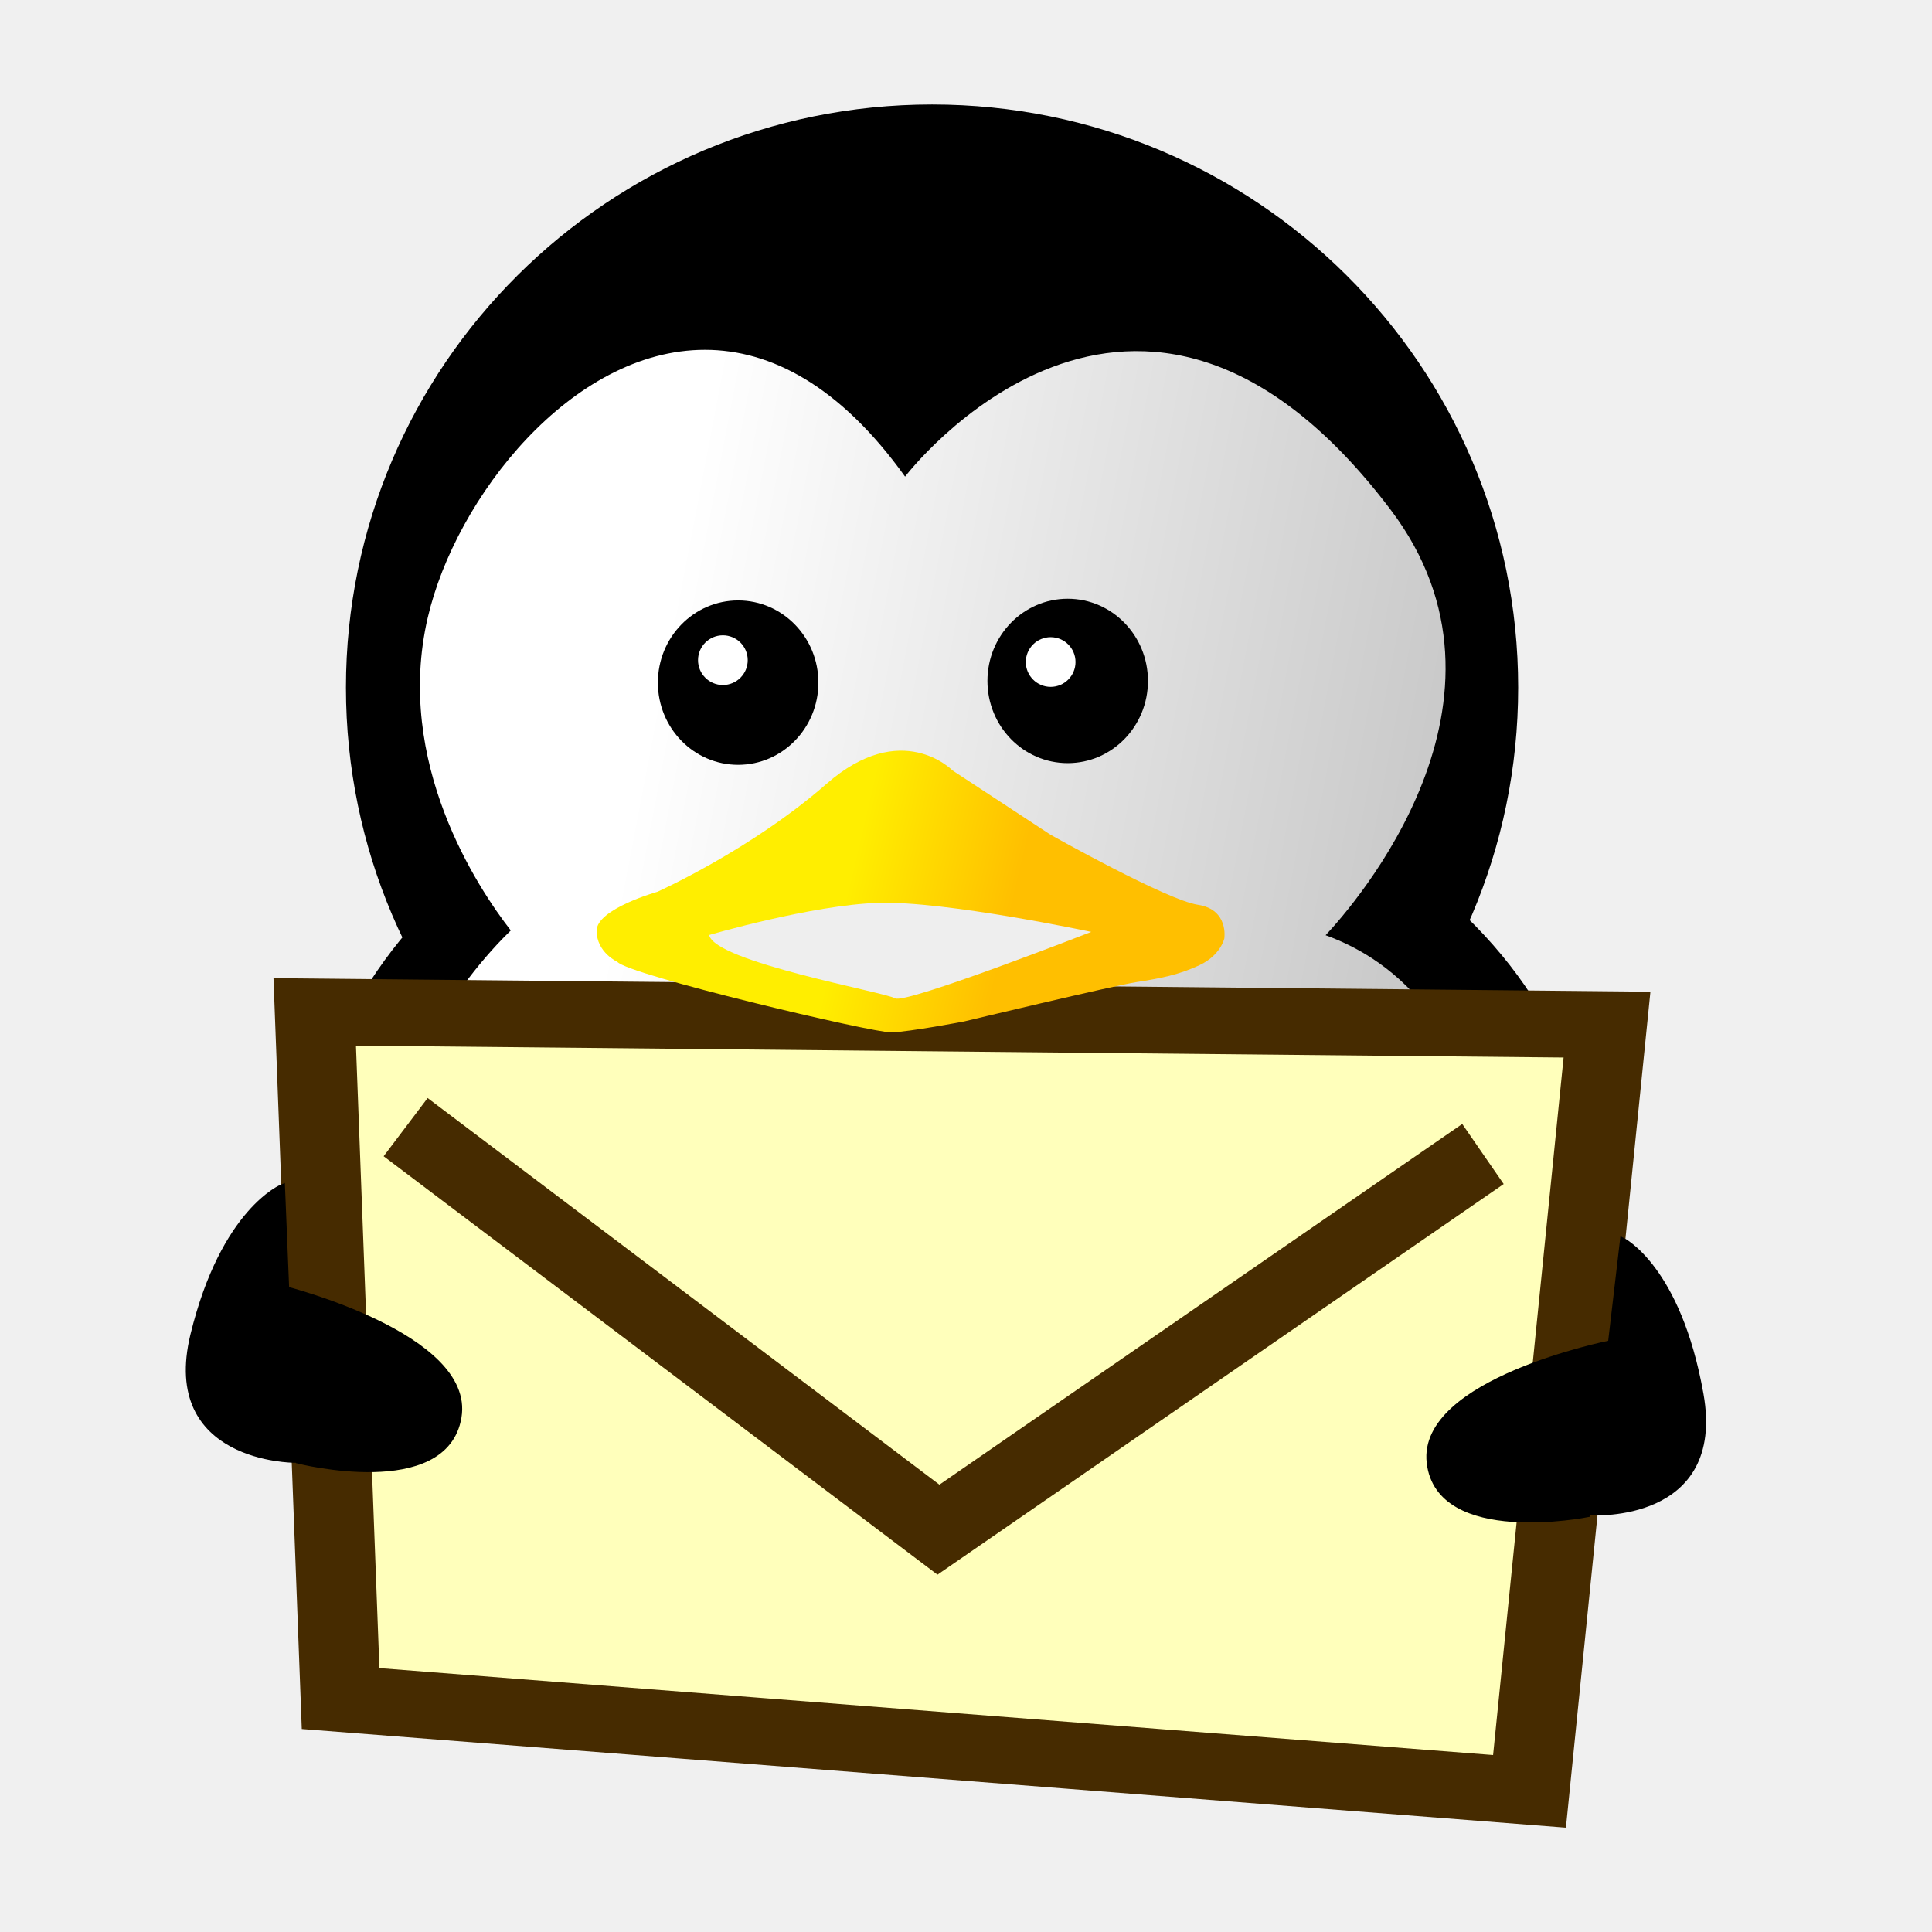
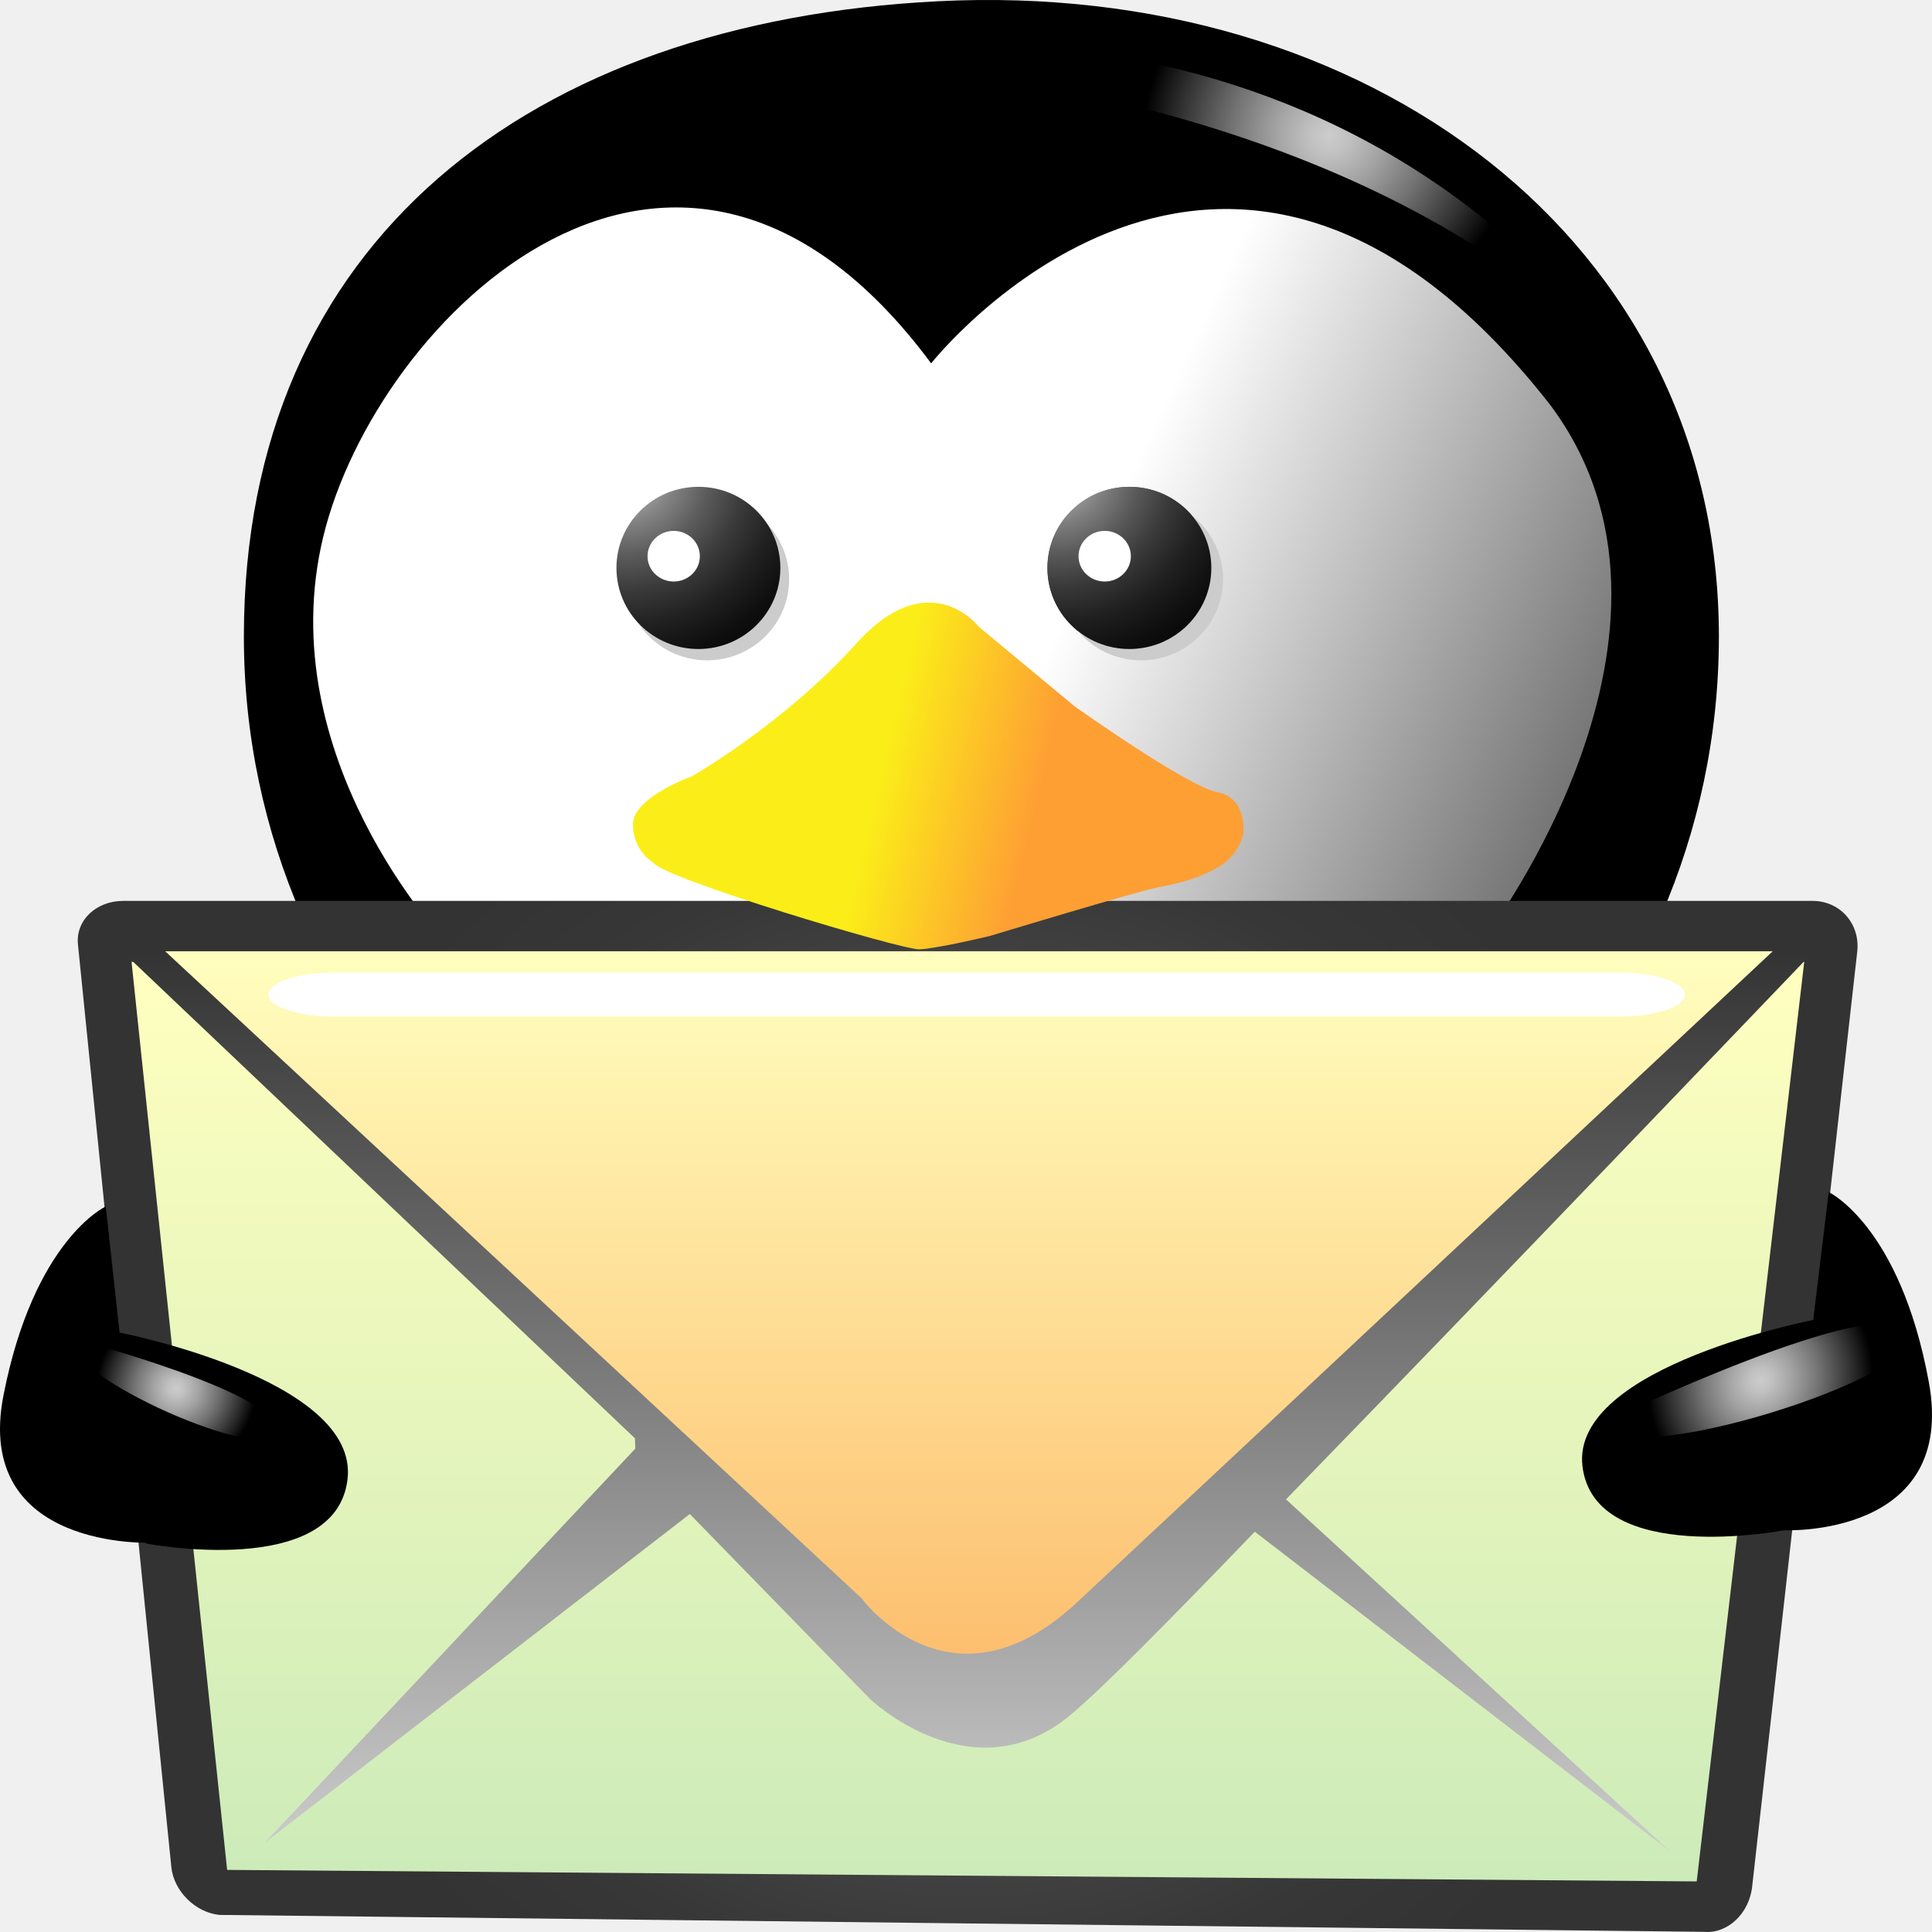
- <svg xmlns="http://www.w3.org/2000/svg" xmlns:xlink="http://www.w3.org/1999/xlink" width="400" height="400" id="svg2" version="1.1">
-   <defs id="defs4">
-     <linearGradient id="linearGradient4348">
-       <stop style="stop-color:#fdd99b;stop-opacity:1;" offset="0" id="stop4350" />
-       <stop style="stop-color:#ffffff;stop-opacity:1;" offset="1" id="stop4352" />
+ <svg xmlns="http://www.w3.org/2000/svg" xmlns:xlink="http://www.w3.org/1999/xlink" width="400" height="400" id="svg9068" version="1.1">
+   <defs id="defs9070">
+     <radialGradient xlink:href="#XMLID_10_" id="radialGradient8812" gradientUnits="userSpaceOnUse" gradientTransform="matrix(3.27952,-3.156736,2.890938,3.019962,-1267.851,1953.036)" cx="413.207" cy="95.873" fx="413.207" fy="95.873" r="5.31" />
+     <radialGradient gradientUnits="userSpaceOnUse" gradientTransform="matrix(1.0499,-1.0109,0.9255,0.9671,-69.8636,418.9387)" fy="95.873" fx="413.207" r="5.31" cy="95.873" cx="413.207" id="XMLID_10_">
+       <stop id="stop196" style="stop-color:#CCCCCC" offset="0" />
+       <stop id="stop198" style="stop-color:#C1C1C1" offset="0.103" />
+       <stop id="stop200" style="stop-color:#A3A3A3" offset="0.284" />
+       <stop id="stop202" style="stop-color:#737373" offset="0.522" />
+       <stop id="stop204" style="stop-color:#313131" offset="0.805" />
+       <stop id="stop206" style="stop-color:#000000" offset="1" />
+     </radialGradient>
+     <radialGradient xlink:href="#XMLID_9_" id="radialGradient8815" gradientUnits="userSpaceOnUse" gradientTransform="matrix(3.102097,-0.2738607,0.273007,3.11052,-1055.226,745.3236)" cx="343.753" cy="92.8" fx="343.753" fy="92.8" r="5.31" />
+     <radialGradient gradientUnits="userSpaceOnUse" gradientTransform="matrix(0.9931,-0.0877,0.0874,0.9961,-1.7941,32.1859)" fy="92.8" fx="343.753" r="5.31" cy="92.8" cx="343.753" id="XMLID_9_">
+       <stop id="stop181" style="stop-color:#CCCCCC" offset="0" />
+       <stop id="stop183" style="stop-color:#C1C1C1" offset="0.103" />
+       <stop id="stop185" style="stop-color:#A3A3A3" offset="0.284" />
+       <stop id="stop187" style="stop-color:#737373" offset="0.522" />
+       <stop id="stop189" style="stop-color:#313131" offset="0.805" />
+       <stop id="stop191" style="stop-color:#000000" offset="1" />
+     </radialGradient>
+     <radialGradient xlink:href="#XMLID_8_" id="radialGradient8818" gradientUnits="userSpaceOnUse" gradientTransform="matrix(3.113967,0,0,3.009033,-1045.201,649.3302)" cx="424.016" cy="10.36" fx="424.016" fy="10.36" r="12.384" />
+     <radialGradient gradientUnits="userSpaceOnUse" gradientTransform="matrix(0.9969,0,0,0.9636,1.4154,1.4454)" fy="10.36" fx="424.016" r="12.384" cy="10.36" cx="424.016" id="XMLID_8_">
+       <stop id="stop166" style="stop-color:#CCCCCC" offset="0" />
+       <stop id="stop168" style="stop-color:#C1C1C1" offset="0.103" />
+       <stop id="stop170" style="stop-color:#A3A3A3" offset="0.284" />
+       <stop id="stop172" style="stop-color:#737373" offset="0.522" />
+       <stop id="stop174" style="stop-color:#313131" offset="0.805" />
+       <stop id="stop176" style="stop-color:#000000" offset="1" />
+     </radialGradient>
+     <linearGradient xlink:href="#path4031_10_" id="linearGradient8823" gradientUnits="userSpaceOnUse" gradientTransform="matrix(10.38895,0,0,-10.38579,-1763.879,2936.894)" x1="187.347" y1="204.713" x2="190.457" y2="203.984" />
+     <linearGradient gradientTransform="matrix(3.3259,0,0,-3.3259,-228.661,734.0054)" y2="203.984" x2="190.457" y1="204.713" x1="187.347" gradientUnits="userSpaceOnUse" id="path4031_10_">
+       <stop id="stop156" style="stop-color:#FBEE18" offset="0" />
+       <stop id="stop158" style="stop-color:#FE9F34" offset="1" />
    </linearGradient>
-     <linearGradient id="linearGradient4340">
-       <stop style="stop-color:#000000;stop-opacity:1;" offset="0" id="stop4342" />
-       <stop style="stop-color:#000000;stop-opacity:0;" offset="1" id="stop4344" />
+     <linearGradient xlink:href="#XMLID_7_" id="linearGradient7357" gradientUnits="userSpaceOnUse" x1="400.248" y1="65.485" x2="400.248" y2="111.894" />
+     <linearGradient y2="111.894" x2="400.248" y1="65.485" x1="400.248" gradientUnits="userSpaceOnUse" id="XMLID_7_">
+       <stop id="stop147" style="stop-color:#FFFFBF" offset="0" />
+       <stop id="stop149" style="stop-color:#FDBF6F" offset="1" />
    </linearGradient>
-     <linearGradient id="linearGradient4468">
-       <stop style="stop-color:#00a3ee;stop-opacity:1" offset="0" id="stop4470" />
-       <stop style="stop-color:#eaed43;stop-opacity:1" offset="1" id="stop4472" />
+     <linearGradient xlink:href="#XMLID_6_" id="linearGradient7355" gradientUnits="userSpaceOnUse" x1="400.177" y1="125.172" x2="400.177" y2="65.485" />
+     <linearGradient y2="65.485" x2="400.177" y1="125.172" x1="400.177" gradientUnits="userSpaceOnUse" id="XMLID_6_">
+       <stop id="stop138" style="stop-color:#CCCCCC" offset="0" />
+       <stop id="stop140" style="stop-color:#333333" offset="1" />
    </linearGradient>
-     <linearGradient id="linearGradient4325">
-       <stop style="stop-color:#ffee00;stop-opacity:1" offset="0" id="stop4327" />
-       <stop style="stop-color:#ffbf00;stop-opacity:1" offset="1" id="stop4329" />
+     <linearGradient xlink:href="#XMLID_5_" id="linearGradient7353" gradientUnits="userSpaceOnUse" x1="400.177" y1="127.157" x2="400.177" y2="66.189" />
+     <linearGradient y2="66.189" x2="400.177" y1="127.157" x1="400.177" gradientUnits="userSpaceOnUse" id="XMLID_5_">
+       <stop id="stop129" style="stop-color:#CCEBB9" offset="0" />
+       <stop id="stop131" style="stop-color:#FFFFBF" offset="1" />
    </linearGradient>
-     <linearGradient id="linearGradient4166">
-       <stop style="stop-color:#ffffff;stop-opacity:1;" offset="0" id="stop4168" />
-       <stop style="stop-color:#b3b3b3;stop-opacity:1" offset="1" id="stop4170" />
+     <radialGradient xlink:href="#XMLID_4_" id="radialGradient7351" gradientUnits="userSpaceOnUse" gradientTransform="matrix(1.0391,0,0,0.9636,-15.0303,1.4454)" cx="399.556" cy="98.463" fx="399.556" fy="98.463" r="47.32" />
+     <radialGradient gradientUnits="userSpaceOnUse" gradientTransform="matrix(1.0391,0,0,0.9636,-15.0303,1.4454)" fy="98.463" fx="399.556" r="47.32" cy="98.463" cx="399.556" id="XMLID_4_">
+       <stop id="stop108" style="stop-color:#CCCCCC" offset="0" />
+       <stop id="stop110" style="stop-color:#B7B7B7" offset="0.065" />
+       <stop id="stop112" style="stop-color:#8F8F8F" offset="0.208" />
+       <stop id="stop114" style="stop-color:#6E6E6E" offset="0.355" />
+       <stop id="stop116" style="stop-color:#545454" offset="0.505" />
+       <stop id="stop118" style="stop-color:#414141" offset="0.659" />
+       <stop id="stop120" style="stop-color:#373737" offset="0.82" />
+       <stop id="stop122" style="stop-color:#333333" offset="1" />
+     </radialGradient>
+     <radialGradient xlink:href="#path4039_52_" id="radialGradient8854" gradientUnits="userSpaceOnUse" gradientTransform="matrix(3.113967,0,0,3.009033,-1045.201,649.3302)" cx="377.116" cy="33.552" fx="377.116" fy="33.552" r="18.455" />
+     <radialGradient gradientUnits="userSpaceOnUse" gradientTransform="matrix(0.9969,0,0,0.9636,1.4154,1.4454)" fy="33.552" fx="377.116" r="18.455" cy="33.552" cx="377.116" id="path4039_52_">
+       <stop id="stop85" style="stop-color:#CCCCCC" offset="0" />
+       <stop id="stop87" style="stop-color:#B4B4B4" offset="0.055" />
+       <stop id="stop89" style="stop-color:#858585" offset="0.178" />
+       <stop id="stop91" style="stop-color:#5C5C5C" offset="0.305" />
+       <stop id="stop93" style="stop-color:#3B3B3B" offset="0.434" />
+       <stop id="stop95" style="stop-color:#212121" offset="0.566" />
+       <stop id="stop97" style="stop-color:#0E0E0E" offset="0.701" />
+       <stop id="stop99" style="stop-color:#040404" offset="0.842" />
+       <stop id="stop101" style="stop-color:#000000" offset="1" />
+     </radialGradient>
+     <radialGradient xlink:href="#path4039_50_" id="radialGradient8858" gradientUnits="userSpaceOnUse" gradientTransform="matrix(3.113967,0,0,3.009033,-1045.201,649.3302)" cx="405.77" cy="33.552" fx="405.77" fy="33.552" r="18.454" />
+     <radialGradient gradientUnits="userSpaceOnUse" gradientTransform="matrix(0.9969,0,0,0.9636,1.4154,1.4454)" fy="33.552" fx="405.77" r="18.454" cy="33.552" cx="405.77" id="path4039_50_">
+       <stop id="stop61" style="stop-color:#CCCCCC" offset="0" />
+       <stop id="stop63" style="stop-color:#ACACAC" offset="0.07" />
+       <stop id="stop65" style="stop-color:#7F7F7F" offset="0.186" />
+       <stop id="stop67" style="stop-color:#585858" offset="0.306" />
+       <stop id="stop69" style="stop-color:#383838" offset="0.429" />
+       <stop id="stop71" style="stop-color:#1F1F1F" offset="0.557" />
+       <stop id="stop73" style="stop-color:#0E0E0E" offset="0.69" />
+       <stop id="stop75" style="stop-color:#030303" offset="0.832" />
+       <stop id="stop77" style="stop-color:#000000" offset="1" />
+     </radialGradient>
+     <radialGradient xlink:href="#path4039_50_" id="radialGradient8863" gradientUnits="userSpaceOnUse" gradientTransform="matrix(3.113967,0,0,3.009033,-1045.201,649.3302)" cx="405.77" cy="33.552" fx="405.77" fy="33.552" r="18.454" />
+     <radialGradient gradientUnits="userSpaceOnUse" gradientTransform="matrix(0.9969,0,0,0.9636,1.4154,1.4454)" fy="33.552" fx="405.77" r="18.454" cy="33.552" cx="405.77" id="radialGradient8968">
+       <stop id="stop8970" style="stop-color:#CCCCCC" offset="0" />
+       <stop id="stop8972" style="stop-color:#ACACAC" offset="0.07" />
+       <stop id="stop8974" style="stop-color:#7F7F7F" offset="0.186" />
+       <stop id="stop8976" style="stop-color:#585858" offset="0.306" />
+       <stop id="stop8978" style="stop-color:#383838" offset="0.429" />
+       <stop id="stop8980" style="stop-color:#1F1F1F" offset="0.557" />
+       <stop id="stop8982" style="stop-color:#0E0E0E" offset="0.69" />
+       <stop id="stop8984" style="stop-color:#030303" offset="0.832" />
+       <stop id="stop8986" style="stop-color:#000000" offset="1" />
+     </radialGradient>
+     <linearGradient xlink:href="#path4029_10_" id="linearGradient8866" gradientUnits="userSpaceOnUse" gradientTransform="matrix(2.106278,0,0,-2.105636,38.77291,2408.424)" x1="84.374" y1="769.343" x2="137.128" y2="744.831" />
+     <linearGradient gradientTransform="matrix(0.6743,0,0,-0.6743,348.4368,564.7703)" y2="744.831" x2="137.128" y1="769.343" x1="84.374" gradientUnits="userSpaceOnUse" id="path4029_10_">
+       <stop id="stop55" style="stop-color:#FFFFFF" offset="0" />
+       <stop id="stop57" style="stop-color:#666666" offset="1" />
    </linearGradient>
-     <linearGradient id="linearGradient3880">
-       <stop style="stop-color:#ffffff;stop-opacity:1" offset="0" id="stop3882" />
-       <stop style="stop-color:#000000;stop-opacity:0;" offset="1" id="stop3884" />
-     </linearGradient>
-     <linearGradient id="linearGradient3872">
-       <stop id="stop3874" offset="0" style="stop-color:#fff2b5;stop-opacity:1;" />
-       <stop style="stop-color:#ffc425;stop-opacity:1" offset="0.45" id="stop3876" />
-       <stop id="stop3878" offset="1" style="stop-color:#ffffff;stop-opacity:1" />
-     </linearGradient>
-     <linearGradient id="linearGradient3848">
-       <stop style="stop-color:#d96b24;stop-opacity:1" offset="0" id="stop3850" />
-       <stop id="stop3858" offset="0.5" style="stop-color:#ffc425;stop-opacity:1" />
-       <stop style="stop-color:#ffffff;stop-opacity:1" offset="1" id="stop3852" />
-     </linearGradient>
-     <linearGradient xlink:href="#linearGradient4166" id="linearGradient4172" x1="82.611" y1="504.689" x2="168.491" y2="544.593" gradientUnits="userSpaceOnUse" gradientTransform="matrix(0.6742994,0,0,0.6742994,289.3827,292.5487)" />
-     <linearGradient xlink:href="#linearGradient4325" id="linearGradient4331" x1="-59.667" y1="715.485" x2="-53.06" y2="717.033" gradientUnits="userSpaceOnUse" gradientTransform="matrix(3.325919,0,0,3.325919,521.2092,-1721.732)" />
-     <linearGradient xlink:href="#linearGradient4468" id="linearGradient4474" x1="441.735" y1="253.71" x2="287.031" y2="450.253" gradientUnits="userSpaceOnUse" />
-     <filter id="filter4902" color-interpolation-filters="sRGB">
-       <feGaussianBlur id="feGaussianBlur4904" stdDeviation="2" in="SourceAlpha" result="result0" />
-       <feComposite id="feComposite4906" in2="result0" result="result3" operator="arithmetic" in="SourceGraphic" k2="1" k3="10" k1="0" k4="0" />
-       <feComposite id="feComposite4908" in2="result3" operator="in" in="result3" result="result4" />
-     </filter>
-     <linearGradient xlink:href="#linearGradient4166-4" id="linearGradient4385-5" gradientUnits="userSpaceOnUse" gradientTransform="matrix(0.6742994,0,0,0.6742994,127.0136,333.829)" x1="82.611" y1="504.689" x2="168.491" y2="544.593" />
-     <linearGradient id="linearGradient4166-4">
-       <stop style="stop-color:#ffffff;stop-opacity:1;" offset="0" id="stop4168-9" />
-       <stop style="stop-color:#b3b3b3;stop-opacity:1" offset="1" id="stop4170-2" />
-     </linearGradient>
-     <linearGradient xlink:href="#linearGradient4325-1" id="linearGradient4387-7" gradientUnits="userSpaceOnUse" gradientTransform="matrix(3.325919,0,0,3.325919,358.8401,-1680.452)" x1="-59.667" y1="715.485" x2="-53.06" y2="717.033" />
-     <linearGradient id="linearGradient4325-1">
-       <stop style="stop-color:#ffee00;stop-opacity:1" offset="0" id="stop4327-9" />
-       <stop style="stop-color:#ffbf00;stop-opacity:1" offset="1" id="stop4329-8" />
-     </linearGradient>
-     <linearGradient xlink:href="#linearGradient3653-0" id="linearGradient3698" x1="434.477" y1="591.909" x2="214.119" y2="282.315" gradientUnits="userSpaceOnUse" gradientTransform="matrix(1.119216,0,0,1.039272,-85.77101,43.11691)" />
-     <linearGradient id="linearGradient3653-0">
-       <stop style="stop-color:#73d216;stop-opacity:1;" offset="0" id="stop3655-1-6" />
-       <stop style="stop-color:#4e9a06;stop-opacity:1;" offset="1" id="stop3657-0" />
-     </linearGradient>
-     <linearGradient y2="282.315" x2="214.119" y1="591.909" x1="434.477" gradientTransform="matrix(1.119216,0,0,1.039272,-556.914,341.2441)" gradientUnits="userSpaceOnUse" id="linearGradient3072" xlink:href="#linearGradient3653-0" />
-     <linearGradient xlink:href="#linearGradient4166" id="linearGradient4292" x1="126.615" y1="376.902" x2="275.2" y2="405.272" gradientUnits="userSpaceOnUse" gradientTransform="matrix(1.510913,0,0,1.510913,-55.89922,250.0586)" />
-     <linearGradient xlink:href="#linearGradient4325" id="linearGradient4601" gradientUnits="userSpaceOnUse" gradientTransform="matrix(3.325919,0,0,3.325919,412.1365,-1665.316)" x1="-59.667" y1="715.485" x2="-53.06" y2="717.033" />
+     <radialGradient xlink:href="#XMLID_3_" id="radialGradient8870" gradientUnits="userSpaceOnUse" gradientTransform="matrix(3.113967,0,0,3.009033,-1045.201,649.3302)" cx="420.833" cy="11.987" fx="420.833" fy="11.987" r="54.446" />
+     <radialGradient gradientUnits="userSpaceOnUse" gradientTransform="matrix(0.9969,0,0,0.9636,1.4154,1.4454)" fy="11.987" fx="420.833" r="54.446" cy="11.987" cx="420.833" id="XMLID_3_">
+       <stop id="stop47" style="stop-color:#000000" offset="0" />
+       <stop id="stop49" style="stop-color:#000000" offset="1" />
+     </radialGradient>
+     <radialGradient xlink:href="#XMLID_1_" id="radialGradient8881" gradientUnits="userSpaceOnUse" gradientTransform="matrix(0.9969,0,0,1,1.4154,0)" cx="399.85" cy="66.499" fx="399.85" fy="66.499" r="64.098" />
+     <radialGradient gradientUnits="userSpaceOnUse" gradientTransform="matrix(0.9969,0,0,1,1.4154,0)" fy="66.499" fx="399.85" r="64.098" cy="66.499" cx="399.85" id="XMLID_1_">
+       <stop id="stop20" style="stop-color:#CCCCCC" offset="0" />
+       <stop id="stop22" style="stop-color:#C1C1C1" offset="0.103" />
+       <stop id="stop24" style="stop-color:#A3A3A3" offset="0.284" />
+       <stop id="stop26" style="stop-color:#737373" offset="0.522" />
+       <stop id="stop28" style="stop-color:#313131" offset="0.805" />
+       <stop id="stop30" style="stop-color:#000000" offset="1" />
+     </radialGradient>
+     <radialGradient r="64.098" fy="66.499" fx="399.85" cy="66.499" cx="399.85" gradientTransform="matrix(2.996918,0,0,3.005322,-998.3937,652.6182)" gradientUnits="userSpaceOnUse" id="radialGradient9066" xlink:href="#XMLID_1_" />
  </defs>
-   <g id="layer4" transform="translate(0,-344.0945)" />
-   <g id="layer3" transform="translate(0,-652.3622)" />
-   <g id="layer1" transform="translate(0,-652.3622)" />
-   <g id="layer2" transform="translate(0,-652.3622)">
-     <g id="g4358" transform="translate(-3.370217,-5.974904)">
-       <path d="m 317.69,800.694 c 0,66.672 -54.329,120.721 -121.347,120.721 -67.018,0 -121.347,-54.048 -121.347,-120.721 0,-66.672 54.329,-120.721 121.347,-120.721 67.018,0 121.347,54.048 121.347,120.721 z M 332.317,903.08 c 0,55.563 -68.464,104.763 -138.813,104.763 -70.349,0 -127.379,-45.042 -127.379,-100.605 0,-55.563 57.029,-100.605 127.379,-100.605 70.349,0 138.813,40.884 138.813,96.447 z" style="fill:#000000;fill-opacity:1;stroke:none" id="path4027" />
-       <path style="fill:url(#linearGradient4292);fill-opacity:1;stroke:none" d="m 149.349,730.765 c -27.639,-0.024 -51.642,30.608 -57.415,55.432 -6.981,30.019 10.413,56.068 17.187,64.78 -8.488,8.245 -35.98,39.126 -23.325,82.722 14.869,51.225 93.185,63.3 110.533,62.467 17.347,-0.833 119.951,-18.347 116.482,-84.564 -2.095,-39.985 -20.626,-54.441 -34.987,-59.634 5.821,-6.212 43.24,-48.761 13.457,-88.105 -52.711,-69.631 -100.523,-6.846 -100.523,-6.846 -13.533,-18.889 -27.91,-26.24 -41.408,-26.252 z" id="path4079" />
-       <g id="g4294" transform="matrix(1.510913,0,0,1.510913,-58.94945,-225.8371)">
-         <path style="fill:#000000;fill-opacity:1;stroke:none" id="path4037" d="m 148.265,977.886 c 0,12.064 -9.549,21.844 -21.328,21.844 -11.779,0 -21.328,-9.78 -21.328,-21.844 0,-12.064 9.549,-21.844 21.328,-21.844 11.779,0 21.328,9.78 21.328,21.844 z" transform="matrix(0.5156424,0,0,0.5156424,76.93803,174.4925)" />
-         <path style="fill:#ffffff;fill-opacity:1;stroke:none" id="path4158" d="m 23.736,512.021 c 0,2.232 -1.348,4.042 -3.01,4.042 -1.662,0 -3.01,-1.81 -3.01,-4.042 0,-2.232 1.348,-4.042 3.01,-4.042 1.662,0 3.01,1.81 3.01,4.042 z" transform="matrix(1.131442,0,0,0.8425634,116.8508,244.2437)" />
-       </g>
-       <g transform="matrix(1.510913,0,0,1.510913,9.282909,-226.1881)" id="g4294-8">
-         <path style="fill:#000000;fill-opacity:1;stroke:none" id="path4037-0" d="m 148.265,977.886 c 0,12.064 -9.549,21.844 -21.328,21.844 -11.779,0 -21.328,-9.78 -21.328,-21.844 0,-12.064 9.549,-21.844 21.328,-21.844 11.779,0 21.328,9.78 21.328,21.844 z" transform="matrix(0.5156424,0,0,0.5156424,76.93803,174.4925)" />
-         <path style="fill:#ffffff;fill-opacity:1;stroke:none" id="path4158-8" d="m 23.736,512.021 c 0,2.232 -1.348,4.042 -3.01,4.042 -1.662,0 -3.01,-1.81 -3.01,-4.042 0,-2.232 1.348,-4.042 3.01,-4.042 1.662,0 3.01,1.81 3.01,4.042 z" transform="matrix(1.131442,0,0,0.8425634,116.6075,244.7302)" />
-       </g>
-       <path style="fill:#ffffbb;fill-opacity:1;stroke:none" d="m 71.387,865.148 262.066,2.778 -15.716,167.669 -241.105,-20.292 z" id="path3860-1" />
-       <path style="fill:none;stroke:#462b00;stroke-width:15.109;stroke-linecap:square;stroke-linejoin:miter;stroke-miterlimit:4;stroke-opacity:1;stroke-dasharray:none" d="m 93.381,896.253 104.284,78.784 106.518,-73.488" id="path4097-9" />
-       <g id="g4380" transform="matrix(1.510913,0,0,1.510913,-254.4378,73.60616)">
-         <g style="fill:none;stroke:#462b00;stroke-width:14.458;stroke-linecap:round;stroke-linejoin:miter;stroke-miterlimit:4;stroke-opacity:1;stroke-dasharray:none" id="g3954" transform="matrix(0.7571533,0,0,0.6317888,-267.5083,175.4896)">
-           <g style="fill:none;stroke:#462b00;stroke-width:14.458;stroke-linecap:round;stroke-linejoin:miter;stroke-miterlimit:4;stroke-opacity:1;stroke-dasharray:none" id="g4041" transform="matrix(0.9848077,-0.1736482,0.1736482,0.9848077,422.9304,183.7943)">
-             <path id="path3860" d="M 145.132,401.774 374.976,445.1 332.286,606.435 123.881,549.251 z" style="fill:none;stroke:#462b00;stroke-width:14.458;stroke-linecap:round;stroke-linejoin:miter;stroke-miterlimit:4;stroke-opacity:1;stroke-dasharray:none" />
-           </g>
-         </g>
-       </g>
-       <path d="m 64.325,960.679 c 0,0 -27.337,0 -21.028,-25.935 6.308,-25.935 18.569,-30.756 18.569,-30.756 l 1.058,25.849 z m -2.015,-35.573 c 0,0 38.902,9.813 36.099,26.636 -2.804,16.823 -33.295,9.112 -33.295,9.112 z" style="fill:#000000;stroke:#000000;stroke-width:1.019px;stroke-linecap:butt;stroke-linejoin:miter;stroke-opacity:1" id="path4162" />
-       <a transform="matrix(1.018807,0,0,1.018807,130.9151,279.6518)" id="a4203">
-         <path d="m 198.297,679.124 c 0,0 26.78,1.676 22.19,-24.117 -4.59,-25.793 -15.963,-31.33 -15.963,-31.33 l -2.963,25.321 z m 3.647,-34.517 c 0,0 -38.621,7.696 -36.705,24.325 1.916,16.63 32.188,10.58 32.188,10.58 z" style="fill:#000000;stroke:#000000;stroke-width:1px;stroke-linecap:butt;stroke-linejoin:miter;stroke-opacity:1" id="path4164" />
-       </a>
-       <g id="g4595" transform="matrix(1.510913,0,0,1.510913,-141.5175,-247.6039)">
-         <path style="fill:url(#linearGradient4601);fill-opacity:1;stroke:none" d="m 180.491,731.4 c 0,0 -2.843,-1.28 -2.843,-4.265 0,-2.986 8.317,-5.331 8.317,-5.331 0,0 12.866,-5.758 23.174,-14.786 10.307,-9.028 17.274,-1.848 17.274,-1.848 l 13.435,8.814 c 0,0 15.923,8.957 20.188,9.596 4.265,0.64 3.625,4.62 3.625,4.62 0,0 -0.498,2.275 -3.341,3.625 -2.843,1.351 -5.474,1.848 -8.672,2.346 -3.199,0.498 -23.671,5.402 -23.671,5.402 0,0 -7.464,1.422 -9.952,1.493 -2.488,0.071 -36.111,-7.89 -37.533,-9.668 z" id="path4031" />
-         <path style="fill:#eeeeee;stroke:none" d="m 193.063,727.724 c 0,0 14.082,-4.123 23.206,-4.407 9.124,-0.284 29.156,3.981 29.156,3.981 0,0 -25.486,9.952 -26.875,9.099 -1.388,-0.853 -24.693,-4.976 -25.486,-8.672 z" id="path4033" />
-       </g>
+   <g id="layer1" transform="translate(0,-652.3622)">
+     <path style="fill:url(#radialGradient8870)" id="path51" d="m 355.877,784.18 c 0,82.061 -68.364,148.594 -152.693,148.594 -84.332,0 -152.693,-66.532 -152.693,-148.594 0,-82.061 59.49,-127.303 143.707,-131.559 88.987,-4.503 161.68,49.498 161.68,131.559 z m 4.014,131.141 c 0,68.39 -71.76,123.834 -160.284,123.834 -88.521,0 -160.284,-55.443 -160.284,-123.834 0,-68.393 71.763,-123.831 160.284,-123.831 88.524,0 160.284,55.437 160.284,123.831 z" connector-curvature="0" />
+     <path style="fill:#ffffff" d="m 91.941,840.51 c 0,0 -51.778,41.516 -32.833,104.573 18.939,63.047 118.699,77.918 140.805,76.89 22.1,-1.024 152.8,-22.558 148.38,-104.061 C 343.87,836.407 281.99,841.019 281.99,841.019 L 91.941,840.51 z" connector-curvature="0" id="path4079" />
+     <path style="fill:url(#linearGradient8866)" d="m 92.079,847.102 c 0,0 -36.119,-38.069 -25.17,-83.548 10.945,-45.476 73.334,-106.821 125.874,-35.961 0,0 60.914,-77.246 128.063,8.459 35.029,46.563 -13.132,109.994 -13.132,109.994 l -215.635,1.055 z" nodetypes="cscscc" connector-curvature="0" id="path4029" />
+     <path style="fill:url(#radialGradient8863)" d="m 250.794,769.943 c 0,9.274 -7.597,16.788 -16.965,16.788 -9.371,0 -16.968,-7.513 -16.968,-16.788 0,-9.278 7.594,-16.791 16.968,-16.791 9.365,0 16.965,7.516 16.965,16.791 z" type="arc" cx="126.937" cy="977.886" rx="21.328" ry="21.844" id="path4039" />
+     <path style="fill:#cccccc" d="m 253.221,772.288 c 0,9.271 -7.6,16.788 -16.971,16.788 -9.371,0 -16.965,-7.516 -16.965,-16.788 0,-9.271 7.594,-16.788 16.965,-16.788 9.371,0 16.971,7.519 16.971,16.788 z" type="arc" cx="126.937" cy="977.886" rx="21.328" ry="21.844" id="path4039_3_" />
+     <path style="fill:#cccccc" d="m 163.382,772.288 c 0,9.271 -7.597,16.788 -16.971,16.788 -9.368,0 -16.968,-7.516 -16.968,-16.788 0,-9.271 7.6,-16.788 16.968,-16.788 9.374,0 16.971,7.519 16.971,16.788 z" type="arc" cx="126.937" cy="977.886" rx="21.328" ry="21.844" id="path4039_4_" />
+     <path style="fill:url(#radialGradient8858)" d="m 250.794,769.943 c 0,9.274 -7.597,16.788 -16.965,16.788 -9.371,0 -16.968,-7.513 -16.968,-16.788 0,-9.278 7.594,-16.791 16.968,-16.791 9.365,0 16.965,7.516 16.965,16.791 z" type="arc" cx="126.937" cy="977.886" rx="21.328" ry="21.844" id="path4039_2_" />
+     <path style="fill:#ffffff" d="m 234.133,767.52 c 0,2.889 -2.427,5.24 -5.416,5.24 -2.996,0 -5.42,-2.351 -5.42,-5.24 0,-2.895 2.424,-5.243 5.42,-5.243 2.989,0 5.416,2.348 5.416,5.243 z" transform-center-x="42.217" type="arc" cx="20.726" cy="512.021" rx="3.01" ry="4.042" id="path4160" />
+     <path style="fill:url(#radialGradient8854)" d="m 161.564,769.943 c 0,9.274 -7.6,16.788 -16.968,16.788 -9.371,0 -16.968,-7.513 -16.968,-16.788 0,-9.278 7.594,-16.791 16.968,-16.791 9.365,0 16.968,7.516 16.968,16.791 z" type="arc" cx="126.937" cy="977.886" rx="21.328" ry="21.844" id="path4039_1_" />
+     <path style="fill:#ffffff" d="m 144.9,767.52 c 0,2.889 -2.427,5.24 -5.416,5.24 -2.996,0 -5.42,-2.351 -5.42,-5.24 0,-2.895 2.424,-5.243 5.42,-5.243 2.989,0 5.416,2.348 5.416,5.243 z" transform-center-x="42.217" type="arc" cx="20.726" cy="512.021" rx="3.01" ry="4.042" id="path4160_1_" />
+     <g transform="matrix(3.12365,0,0,3.122699,-1049.622,644.8167)" id="g105">
+       <radialGradient gradientUnits="userSpaceOnUse" gradientTransform="matrix(1.0391,0,0,0.9636,-15.0303,1.4454)" fy="98.463" fx="399.556" r="47.32" cy="98.463" cx="399.556" id="radialGradient9016">
+         <stop id="stop9018" style="stop-color:#CCCCCC" offset="0" />
+         <stop id="stop9020" style="stop-color:#B7B7B7" offset="0.065" />
+         <stop id="stop9022" style="stop-color:#8F8F8F" offset="0.208" />
+         <stop id="stop9024" style="stop-color:#6E6E6E" offset="0.355" />
+         <stop id="stop9026" style="stop-color:#545454" offset="0.505" />
+         <stop id="stop9028" style="stop-color:#414141" offset="0.659" />
+         <stop id="stop9030" style="stop-color:#373737" offset="0.82" />
+         <stop id="stop9032" style="stop-color:#333333" offset="1" />
+       </radialGradient>
+       <path style="fill:url(#radialGradient7351)" id="path124" d="m 452.165,127.454 c -0.182,1.827 -1.634,3.198 -3.231,3.045 l -98.36,-1.121 c -1.595,-0.153 -3.034,-1.58 -3.193,-3.171 l -6.19,-61.17 c -0.162,-1.589 1.192,-2.891 3.009,-2.891 h 111.956 c 1.816,0 3.154,1.496 2.973,3.323 l -6.964,61.985 z" />
    </g>
+     <g transform="matrix(3.12365,0,0,3.122699,-1049.622,644.8167)" id="g126">
+       <linearGradient y2="66.189" x2="400.177" y1="127.157" x1="400.177" gradientUnits="userSpaceOnUse" id="linearGradient9036">
+         <stop id="stop9038" style="stop-color:#CCEBB9" offset="0" />
+         <stop id="stop9040" style="stop-color:#FFFFBF" offset="1" />
+       </linearGradient>
+       <path style="fill:url(#linearGradient7353)" id="path133" d="m 448.484,127.157 -97.405,-0.764 -6.336,-60.204 h 110.868 l -7.127,60.968 z" />
+     </g>
+     <g transform="matrix(3.12365,0,0,3.122699,-1049.622,644.8167)" id="g135">
+       <linearGradient y2="65.485" x2="400.177" y1="125.172" x1="400.177" gradientUnits="userSpaceOnUse" id="linearGradient9044">
+         <stop id="stop9046" style="stop-color:#CCCCCC" offset="0" />
+         <stop id="stop9048" style="stop-color:#333333" offset="1" />
+       </linearGradient>
+       <path style="fill:url(#linearGradient7355)" id="path142" d="m 421.262,101.827 c 14.609,-15.028 34.98,-36.342 34.98,-36.342 h -112.13 l 33.998,32.295 0.025,0.682 -24.559,26.129 28.169,-21.793 11.959,12.276 c 0,0 6.728,6.416 13.197,1.11 1.987,-1.625 6.609,-6.304 12.292,-12.213 l 27.533,21.2 -25.464,-23.344 z" />
+     </g>
+     <g transform="matrix(3.12365,0,0,3.122699,-1049.622,644.8167)" id="g144">
+       <linearGradient y2="111.894" x2="400.248" y1="65.485" x1="400.248" gradientUnits="userSpaceOnUse" id="linearGradient9052">
+         <stop id="stop9054" style="stop-color:#FFFFBF" offset="0" />
+         <stop id="stop9056" style="stop-color:#FDBF6F" offset="1" />
+       </linearGradient>
+       <path style="fill:url(#linearGradient7357)" id="path151" d="m 346.97,65.485 46.166,42.907 c 0,0 5.97,8.137 14.382,0.163 5.904,-5.494 46.007,-43.07 46.007,-43.07 H 346.97 z" />
+     </g>
+     <path id="path153" d="m 369.406,969.184 c 0,0 35.881,1.618 29.928,-30.73 -5.957,-32.345 -20.719,-39.287 -20.719,-39.287 l -3.845,31.748 -5.363,38.269 z m 7.091,-43.771 c 0,0 -51.353,9.649 -48.866,30.506 2.483,20.85 41.776,13.265 41.776,13.265 l 7.091,-43.771 z" connector-curvature="0" />
+     <path style="fill:url(#linearGradient8823)" d="m 135.216,830.936 c 0,0 -4.179,-2.379 -4.179,-7.932 0,-5.555 12.22,-9.918 12.22,-9.918 0,0 18.901,-10.711 34.045,-27.502 15.143,-16.788 25.377,-3.435 25.377,-3.435 l 19.738,16.391 c 0,0 23.393,16.66 29.662,17.846 6.263,1.196 5.326,8.597 5.326,8.597 0,0 -0.731,4.228 -4.91,6.742 -4.176,2.511 -8.04,3.438 -12.741,4.359 -4.698,0.927 -34.776,10.052 -34.776,10.052 0,0 -10.964,2.642 -14.619,2.773 -3.658,0.137 -53.058,-14.674 -55.142,-17.974 z" connector-curvature="0" id="path4031" />
+     <path style="fill:#ffffff" id="path161" d="m 348.861,858.278 c 0,2.498 -6.069,4.537 -13.491,4.537 H 69.042 c -7.422,0 -13.491,-2.039 -13.491,-4.537 0,-2.492 6.066,-4.537 13.491,-4.537 H 335.37 c 7.422,0 13.491,2.048 13.491,4.537 z" />
+     <path id="path163" d="m 31.48,971.763 c 0,0 -37.084,1.721 -30.752,-30.556 C 7.059,908.928 21.9,902.143 21.9,902.143 l 3.48,31.795 6.1,37.825 z m -7.194,-43.608 c 0,0 50.141,9.609 47.667,30.474 -2.468,20.853 -41.766,13.296 -41.766,13.296 l -5.901,-43.771 z" connector-curvature="0" />
+     <path style="fill:url(#radialGradient8818)" id="path178" d="m 167.777,664.224 c 0,0 109.771,-25.066 175.658,73.268 0,0 -39.355,-64.474 -175.658,-73.268 z" />
+     <path style="fill:url(#radialGradient8815)" id="path193" d="m 15.459,929.61 c 0,0 42.494,11.154 41.904,19.023 -0.59,7.869 -45.902,-11.951 -41.904,-19.023 z" />
+     <path style="fill:url(#radialGradient8812)" id="path208" d="m 332.144,946.81 c 0,0 57.297,-27.561 63.16,-18.742 5.866,8.825 -61.808,29.875 -63.16,18.742 z" />
  </g>
</svg>
